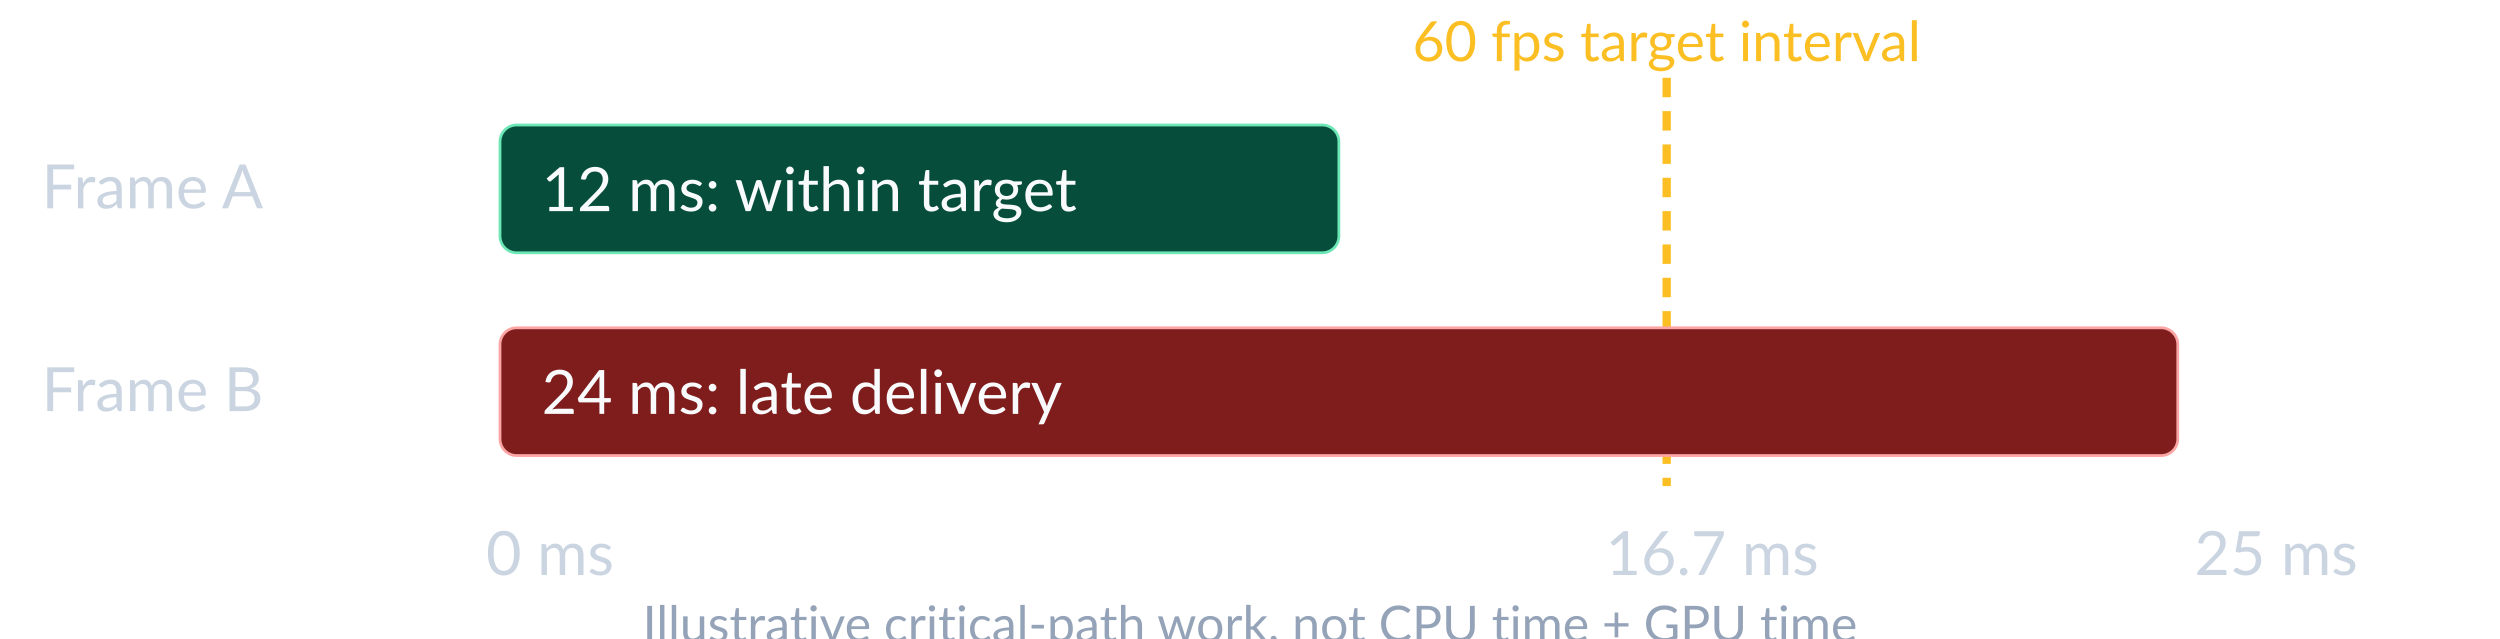
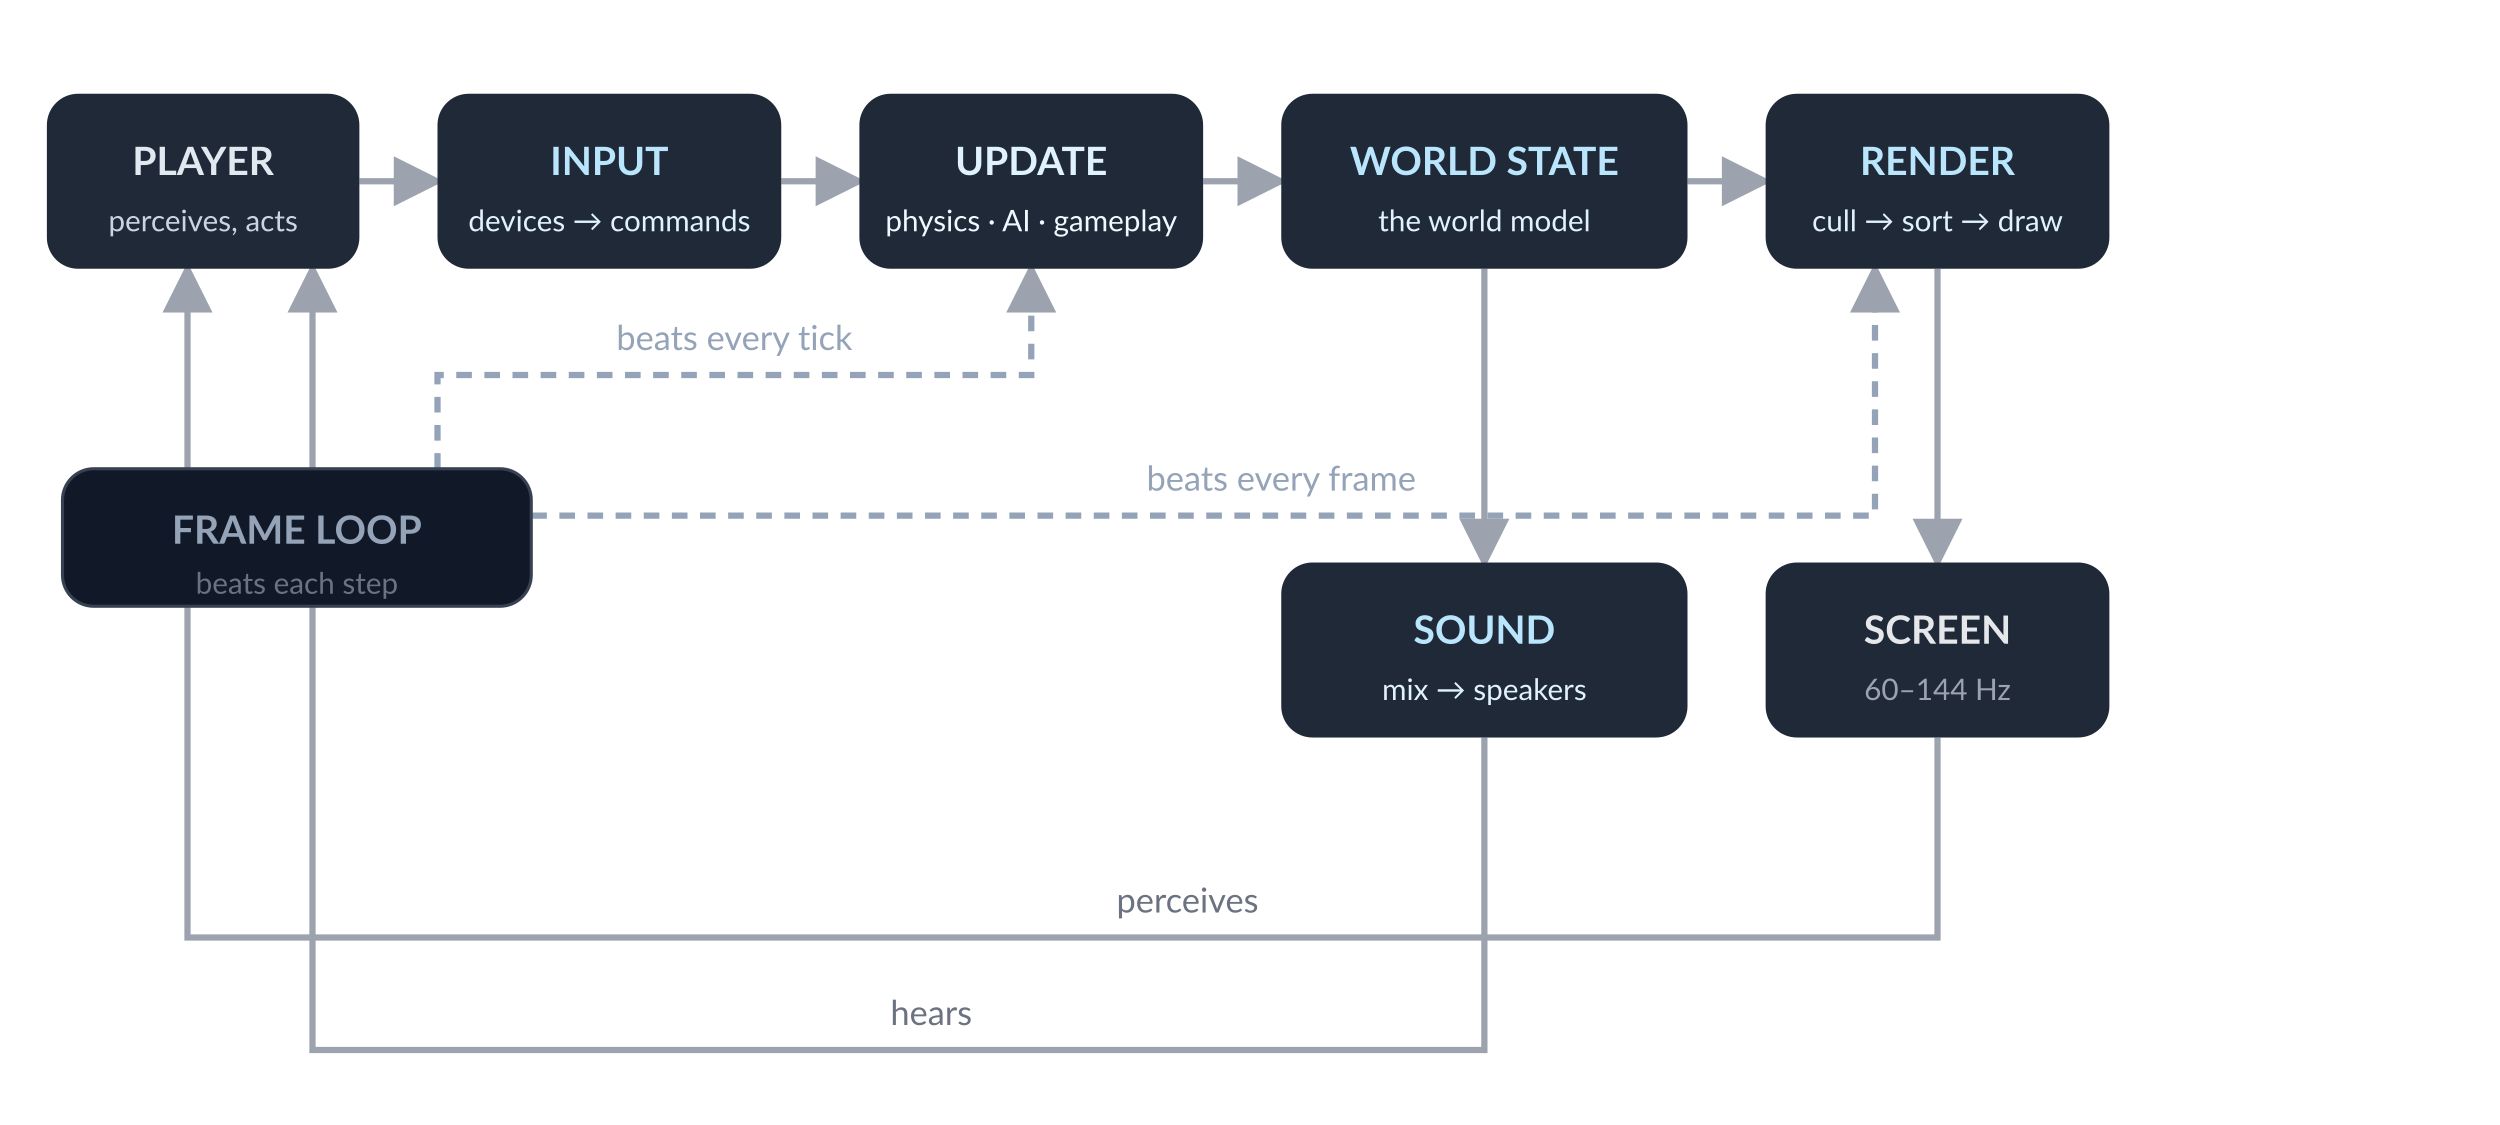
- <svg xmlns="http://www.w3.org/2000/svg" viewBox="0 0 900 230" role="img" aria-labelledby="s13-title s13-desc" font-family="Montserrat, Lato, Segoe UI, sans-serif">
-   <g font-size="22" fill="#CBD5E1">
-     <text x="15" y="75">Frame A</text>
-     <text x="15" y="148">Frame B</text>
-     <text x="175" y="207">0 ms</text>
-     <text x="578" y="207">16.7 ms</text>
-     <text x="790" y="207">25 ms</text>
+ <svg xmlns="http://www.w3.org/2000/svg" viewBox="0 0 800 360" role="img" aria-labelledby="s14-title s14-desc" font-family="Montserrat, Lato, Segoe UI, sans-serif">
+   <defs>
+     <marker id="s14-arrow" markerWidth="8" markerHeight="8" refX="7" refY="4" orient="auto">
+       <path d="M0 0 L8 4 L0 8" fill="#9CA3AF" />
+     </marker>
+   </defs>
+   <g fill="none" stroke="#9CA3AF" stroke-width="2" marker-end="url(#s14-arrow)">
+     <path d="M115 58 H140" />
+     <path d="M250 58 H275" />
+     <path d="M385 58 H410" />
+     <path d="M540 58 H565" />
+     <path d="M475 86 V180" />
+     <path d="M620 86 V180" />
+     <path d="M620 236 V300 H60 V86" />
+     <path d="M475 236 V336 H100 V86" />
  </g>
-   <path d="M600 28 V175" stroke="#FBBF24" stroke-width="3" stroke-dasharray="7 5" />
-   <rect x="180" y="45" width="302" height="46" rx="6" fill="#064E3B" stroke="#6EE7B7" />
-   <rect x="180" y="118" width="604" height="46" rx="6" fill="#7F1D1D" stroke="#FCA5A5" />
-   <g font-size="22" fill="#F9FAFB">
-     <text x="195" y="76">12 ms: within target</text>
-     <text x="195" y="149">24 ms: late delivery</text>
+   <g fill="none" stroke="#94A3B8" stroke-width="2" stroke-dasharray="5 4" marker-end="url(#s14-arrow)">
+     <path d="M140 150 V120 H330 V86" />
+     <path d="M170 165 H600 V86" />
  </g>
-   <text x="600" y="22" text-anchor="middle" font-size="20" fill="#FBBF24">60 fps target interval</text>
-   <text x="450" y="231" text-anchor="middle" font-size="18" fill="#94A3B8">Illustrative critical-path work, not CPU time + GPU time</text>
+   <g fill="#1F2937">
+     <rect x="15" y="30" width="100" height="56" rx="10" />
+     <rect x="140" y="30" width="110" height="56" rx="10" />
+     <rect x="275" y="30" width="110" height="56" rx="10" />
+     <rect x="410" y="30" width="130" height="56" rx="10" />
+     <rect x="565" y="30" width="110" height="56" rx="10" />
+     <rect x="410" y="180" width="130" height="56" rx="10" />
+     <rect x="565" y="180" width="110" height="56" rx="10" />
+     <rect x="20" y="150" width="150" height="44" rx="10" fill="#111827" stroke="#374151" />
+   </g>
+   <g text-anchor="middle" font-size="12.5" font-weight="700">
+     <text x="65" y="56" fill="#E2E8F0">PLAYER</text>
+     <text x="195" y="56" fill="#BAE6FD">INPUT</text>
+     <text x="330" y="56" fill="#E0F2FE">UPDATE</text>
+     <text x="475" y="56" fill="#BAE6FD">WORLD STATE</text>
+     <text x="620" y="56" fill="#BAE6FD">RENDER</text>
+     <text x="475" y="206" fill="#BAE6FD">SOUND</text>
+     <text x="620" y="206" fill="#E5E7EB">SCREEN</text>
+     <text x="95" y="174" fill="#94A3B8">FRAME LOOP</text>
+   </g>
+   <g text-anchor="middle" font-size="9.5">
+     <text x="65" y="74" fill="#CBD5E1">perceives, acts</text>
+     <text x="195" y="74" fill="#E0F2FE">devices → commands</text>
+     <text x="330" y="74" fill="#F0F9FF">physics · AI · gameplay</text>
+     <text x="475" y="74" fill="#E0F2FE">the world model</text>
+     <text x="620" y="74" fill="#E0F2FE">cull → sort → draw</text>
+     <text x="475" y="224" fill="#E0F2FE">mix → speakers</text>
+     <text x="620" y="224" fill="#9CA3AF">60–144 Hz</text>
+     <text x="95" y="190" fill="#6B7280">beats each step</text>
+   </g>
+   <g text-anchor="middle" font-size="11" fill="#6B7280">
+     <text x="380" y="292">perceives</text>
+     <text x="298" y="328">hears</text>
+   </g>
+   <g text-anchor="middle" font-size="11" fill="#94A3B8">
+     <text x="235" y="112">beats every tick</text>
+     <text x="410" y="157">beats every frame</text>
+   </g>
</svg>
